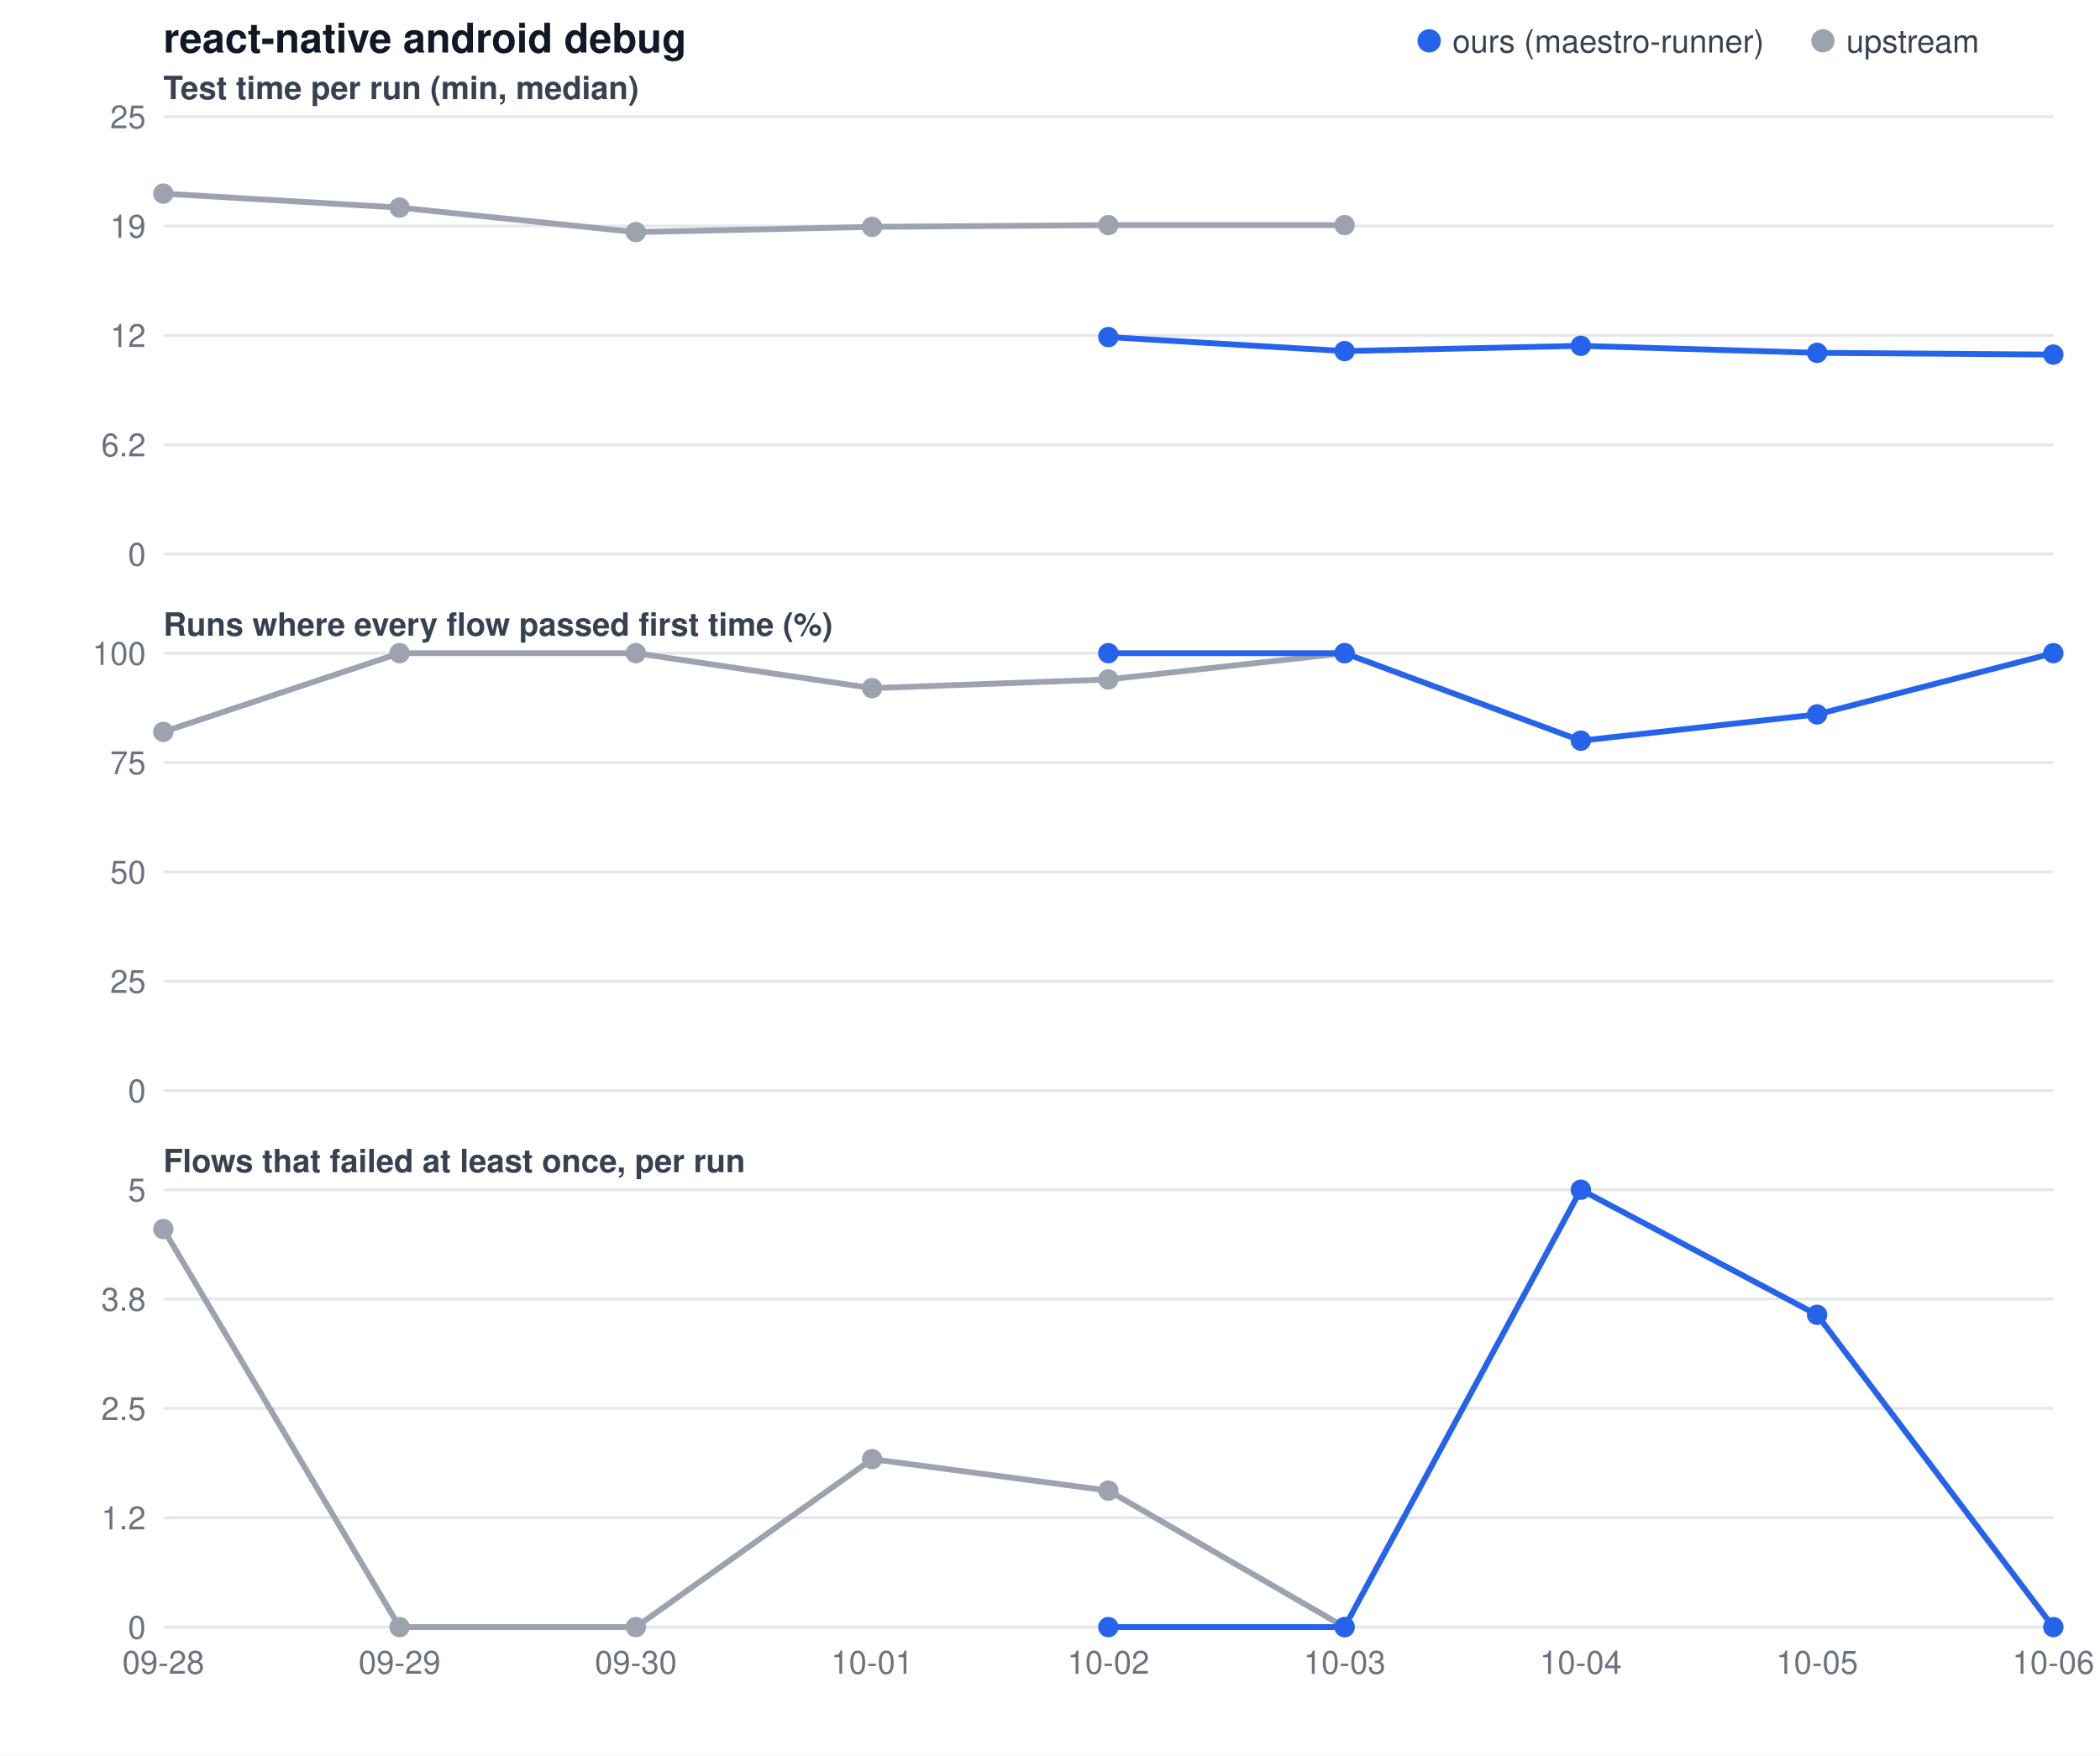
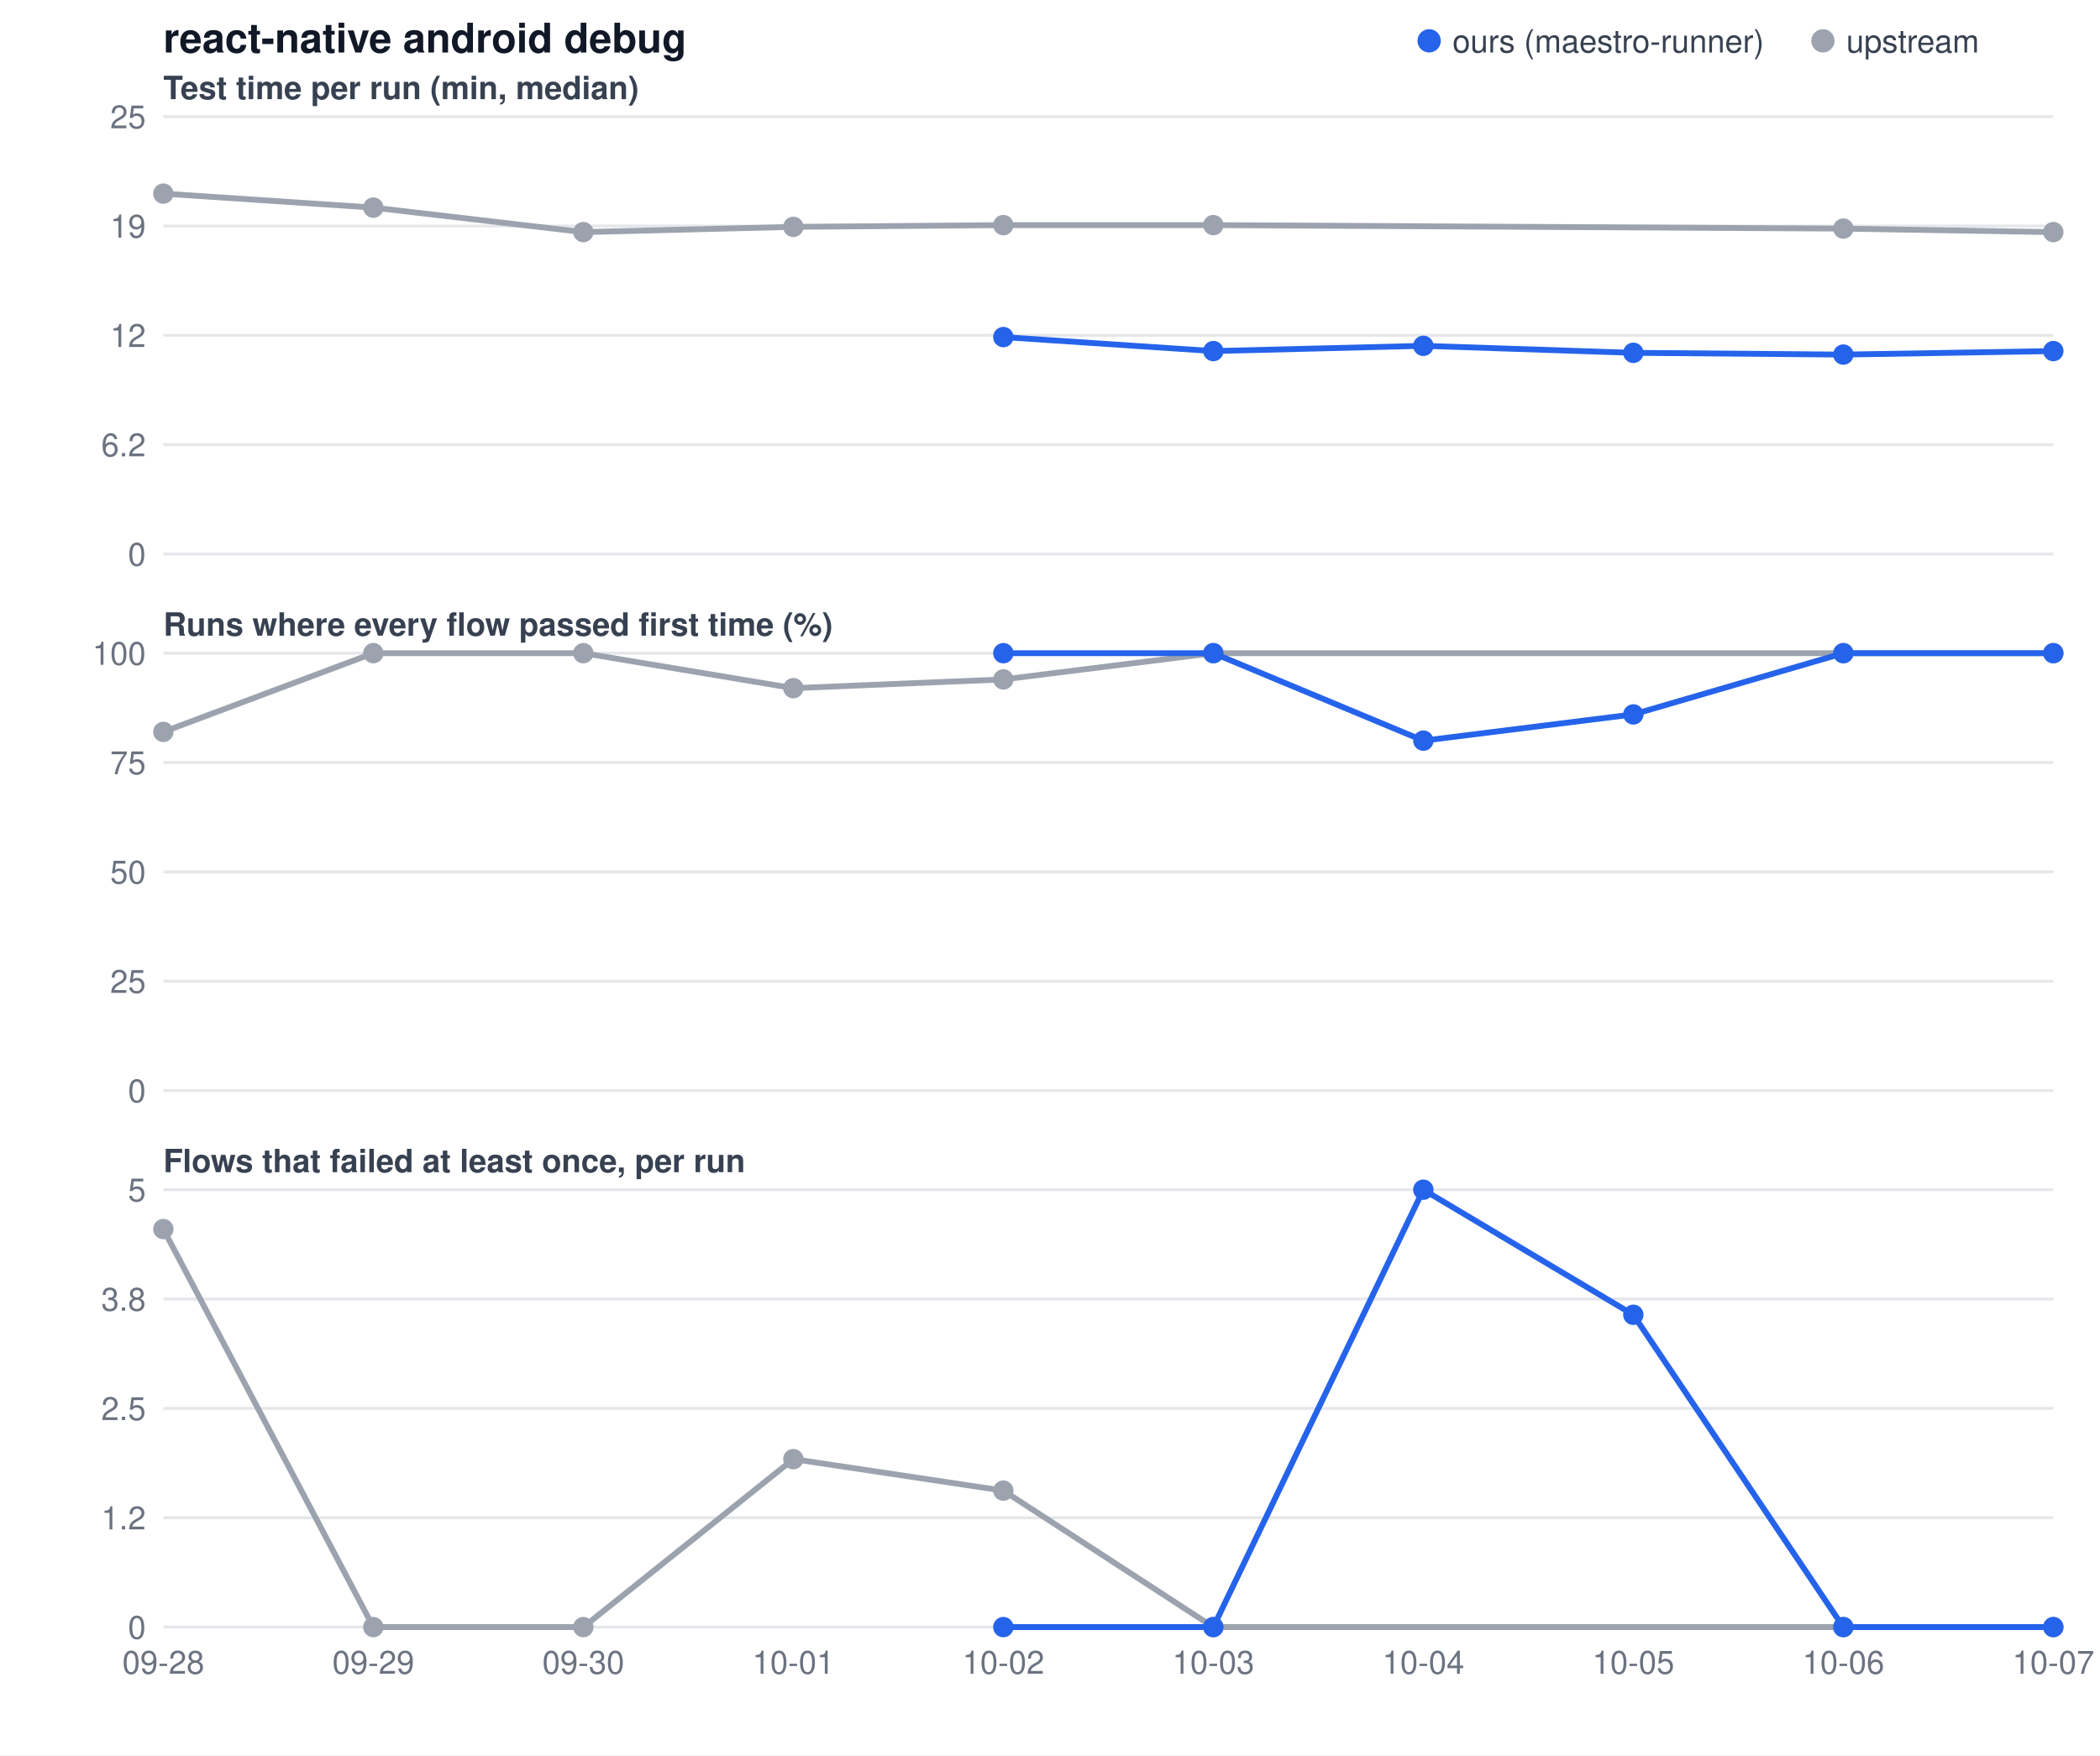
<svg xmlns="http://www.w3.org/2000/svg" width="720" height="602" font-family="-apple-system,Segoe UI,Helvetica,Arial,sans-serif" font-size="11">
  <rect width="100%" height="100%" fill="#ffffff" />
  <text x="56" y="18" font-size="14" font-weight="600" fill="#111827">react-native android debug</text>
  <circle cx="490" cy="14" r="4" fill="#2563eb" />
  <text x="498" y="18" fill="#374151">ours (maestro-runner)</text>
  <circle cx="625" cy="14" r="4" fill="#9ca3af" />
  <text x="633" y="18" fill="#374151">upstream</text>
  <text x="56" y="34" fill="#374151" font-weight="600">Test time per run (min, median)</text>
  <line x1="56" x2="704" y1="190.0" y2="190.0" stroke="#e5e7eb" />
  <text x="50" y="194.0" text-anchor="end" fill="#6b7280">0</text>
  <line x1="56" x2="704" y1="152.5" y2="152.5" stroke="#e5e7eb" />
  <text x="50" y="156.5" text-anchor="end" fill="#6b7280">6.2</text>
  <line x1="56" x2="704" y1="115.0" y2="115.0" stroke="#e5e7eb" />
  <text x="50" y="119.0" text-anchor="end" fill="#6b7280">12</text>
  <line x1="56" x2="704" y1="77.5" y2="77.5" stroke="#e5e7eb" />
  <text x="50" y="81.5" text-anchor="end" fill="#6b7280">19</text>
  <line x1="56" x2="704" y1="40.0" y2="40.0" stroke="#e5e7eb" />
  <text x="50" y="44.0" text-anchor="end" fill="#6b7280">25</text>
-   <polyline fill="none" stroke="#9ca3af" stroke-width="2" points="56.0,66.4 137.0,71.2 218.0,79.6 299.0,77.8 380.0,77.2 461.0,77.2" />
+   <polyline fill="none" stroke="#9ca3af" stroke-width="2" points="56.0,66.4 128.0,71.2 200.0,79.6 272.0,77.8 344.0,77.2 416.0,77.2 632.0,78.4 704.0,79.6" />
  <circle cx="56.0" cy="66.4" r="3.5" fill="#9ca3af" />
-   <circle cx="137.0" cy="71.2" r="3.5" fill="#9ca3af" />
-   <circle cx="218.0" cy="79.6" r="3.5" fill="#9ca3af" />
-   <circle cx="299.0" cy="77.8" r="3.5" fill="#9ca3af" />
-   <circle cx="380.0" cy="77.2" r="3.5" fill="#9ca3af" />
-   <circle cx="461.0" cy="77.2" r="3.5" fill="#9ca3af" />
-   <polyline fill="none" stroke="#2563eb" stroke-width="2" points="380.0,115.6 461.0,120.4 542.0,118.6 623.0,121.0 704.0,121.6" />
-   <circle cx="380.0" cy="115.6" r="3.5" fill="#2563eb" />
-   <circle cx="461.0" cy="120.4" r="3.5" fill="#2563eb" />
-   <circle cx="542.0" cy="118.6" r="3.5" fill="#2563eb" />
-   <circle cx="623.0" cy="121.0" r="3.5" fill="#2563eb" />
-   <circle cx="704.0" cy="121.6" r="3.5" fill="#2563eb" />
+   <circle cx="128.0" cy="71.2" r="3.5" fill="#9ca3af" />
+   <circle cx="200.0" cy="79.6" r="3.5" fill="#9ca3af" />
+   <circle cx="272.0" cy="77.8" r="3.5" fill="#9ca3af" />
+   <circle cx="344.0" cy="77.2" r="3.5" fill="#9ca3af" />
+   <circle cx="416.0" cy="77.2" r="3.5" fill="#9ca3af" />
+   <circle cx="632.0" cy="78.4" r="3.5" fill="#9ca3af" />
+   <circle cx="704.0" cy="79.6" r="3.5" fill="#9ca3af" />
+   <polyline fill="none" stroke="#2563eb" stroke-width="2" points="344.0,115.6 416.0,120.4 488.0,118.6 560.0,121.0 632.0,121.6 704.0,120.4" />
+   <circle cx="344.0" cy="115.6" r="3.5" fill="#2563eb" />
+   <circle cx="416.0" cy="120.4" r="3.5" fill="#2563eb" />
+   <circle cx="488.0" cy="118.6" r="3.5" fill="#2563eb" />
+   <circle cx="560.0" cy="121.0" r="3.5" fill="#2563eb" />
+   <circle cx="632.0" cy="121.6" r="3.5" fill="#2563eb" />
+   <circle cx="704.0" cy="120.4" r="3.5" fill="#2563eb" />
  <text x="56" y="218" fill="#374151" font-weight="600">Runs where every flow passed first time (%)</text>
  <line x1="56" x2="704" y1="374.0" y2="374.0" stroke="#e5e7eb" />
  <text x="50" y="378.0" text-anchor="end" fill="#6b7280">0</text>
  <line x1="56" x2="704" y1="336.5" y2="336.5" stroke="#e5e7eb" />
  <text x="50" y="340.5" text-anchor="end" fill="#6b7280">25</text>
  <line x1="56" x2="704" y1="299.0" y2="299.0" stroke="#e5e7eb" />
  <text x="50" y="303.0" text-anchor="end" fill="#6b7280">50</text>
  <line x1="56" x2="704" y1="261.5" y2="261.5" stroke="#e5e7eb" />
  <text x="50" y="265.5" text-anchor="end" fill="#6b7280">75</text>
  <line x1="56" x2="704" y1="224.0" y2="224.0" stroke="#e5e7eb" />
  <text x="50" y="228.0" text-anchor="end" fill="#6b7280">100</text>
-   <polyline fill="none" stroke="#9ca3af" stroke-width="2" points="56.0,251.0 137.0,224.0 218.0,224.0 299.0,236.0 380.0,233.0 461.0,224.0" />
+   <polyline fill="none" stroke="#9ca3af" stroke-width="2" points="56.0,251.0 128.0,224.0 200.0,224.0 272.0,236.0 344.0,233.0 416.0,224.0 632.0,224.0 704.0,224.0" />
  <circle cx="56.0" cy="251.0" r="3.5" fill="#9ca3af" />
-   <circle cx="137.0" cy="224.0" r="3.5" fill="#9ca3af" />
-   <circle cx="218.0" cy="224.0" r="3.5" fill="#9ca3af" />
-   <circle cx="299.0" cy="236.0" r="3.5" fill="#9ca3af" />
-   <circle cx="380.0" cy="233.0" r="3.5" fill="#9ca3af" />
-   <circle cx="461.0" cy="224.0" r="3.5" fill="#9ca3af" />
-   <polyline fill="none" stroke="#2563eb" stroke-width="2" points="380.0,224.0 461.0,224.0 542.0,254.0 623.0,245.0 704.0,224.0" />
-   <circle cx="380.0" cy="224.0" r="3.5" fill="#2563eb" />
-   <circle cx="461.0" cy="224.0" r="3.5" fill="#2563eb" />
-   <circle cx="542.0" cy="254.0" r="3.5" fill="#2563eb" />
-   <circle cx="623.0" cy="245.0" r="3.5" fill="#2563eb" />
+   <circle cx="128.0" cy="224.0" r="3.5" fill="#9ca3af" />
+   <circle cx="200.0" cy="224.0" r="3.5" fill="#9ca3af" />
+   <circle cx="272.0" cy="236.0" r="3.5" fill="#9ca3af" />
+   <circle cx="344.0" cy="233.0" r="3.5" fill="#9ca3af" />
+   <circle cx="416.0" cy="224.0" r="3.5" fill="#9ca3af" />
+   <circle cx="632.0" cy="224.0" r="3.5" fill="#9ca3af" />
+   <circle cx="704.0" cy="224.0" r="3.5" fill="#9ca3af" />
+   <polyline fill="none" stroke="#2563eb" stroke-width="2" points="344.0,224.0 416.0,224.0 488.0,254.0 560.0,245.0 632.0,224.0 704.0,224.0" />
+   <circle cx="344.0" cy="224.0" r="3.5" fill="#2563eb" />
+   <circle cx="416.0" cy="224.0" r="3.5" fill="#2563eb" />
+   <circle cx="488.0" cy="254.0" r="3.5" fill="#2563eb" />
+   <circle cx="560.0" cy="245.0" r="3.5" fill="#2563eb" />
+   <circle cx="632.0" cy="224.0" r="3.5" fill="#2563eb" />
  <circle cx="704.0" cy="224.0" r="3.5" fill="#2563eb" />
  <text x="56" y="402" fill="#374151" font-weight="600">Flows that failed at least once, per run</text>
  <line x1="56" x2="704" y1="558.0" y2="558.0" stroke="#e5e7eb" />
  <text x="50" y="562.0" text-anchor="end" fill="#6b7280">0</text>
  <line x1="56" x2="704" y1="520.5" y2="520.5" stroke="#e5e7eb" />
  <text x="50" y="524.5" text-anchor="end" fill="#6b7280">1.2</text>
  <line x1="56" x2="704" y1="483.0" y2="483.0" stroke="#e5e7eb" />
  <text x="50" y="487.0" text-anchor="end" fill="#6b7280">2.5</text>
  <line x1="56" x2="704" y1="445.5" y2="445.5" stroke="#e5e7eb" />
  <text x="50" y="449.5" text-anchor="end" fill="#6b7280">3.8</text>
  <line x1="56" x2="704" y1="408.0" y2="408.0" stroke="#e5e7eb" />
  <text x="50" y="412.0" text-anchor="end" fill="#6b7280">5</text>
-   <polyline fill="none" stroke="#9ca3af" stroke-width="2" points="56.0,421.5 137.0,558.0 218.0,558.0 299.0,500.4 380.0,511.2 461.0,558.0" />
+   <polyline fill="none" stroke="#9ca3af" stroke-width="2" points="56.0,421.5 128.0,558.0 200.0,558.0 272.0,500.4 344.0,511.2 416.0,558.0 632.0,558.0 704.0,558.0" />
  <circle cx="56.0" cy="421.5" r="3.5" fill="#9ca3af" />
-   <circle cx="137.0" cy="558.0" r="3.5" fill="#9ca3af" />
-   <circle cx="218.0" cy="558.0" r="3.5" fill="#9ca3af" />
-   <circle cx="299.0" cy="500.4" r="3.5" fill="#9ca3af" />
-   <circle cx="380.0" cy="511.2" r="3.5" fill="#9ca3af" />
-   <circle cx="461.0" cy="558.0" r="3.5" fill="#9ca3af" />
-   <polyline fill="none" stroke="#2563eb" stroke-width="2" points="380.0,558.0 461.0,558.0 542.0,408.0 623.0,450.9 704.0,558.0" />
-   <circle cx="380.0" cy="558.0" r="3.5" fill="#2563eb" />
-   <circle cx="461.0" cy="558.0" r="3.5" fill="#2563eb" />
-   <circle cx="542.0" cy="408.0" r="3.5" fill="#2563eb" />
-   <circle cx="623.0" cy="450.9" r="3.5" fill="#2563eb" />
+   <circle cx="128.0" cy="558.0" r="3.5" fill="#9ca3af" />
+   <circle cx="200.0" cy="558.0" r="3.5" fill="#9ca3af" />
+   <circle cx="272.0" cy="500.4" r="3.5" fill="#9ca3af" />
+   <circle cx="344.0" cy="511.2" r="3.5" fill="#9ca3af" />
+   <circle cx="416.0" cy="558.0" r="3.5" fill="#9ca3af" />
+   <circle cx="632.0" cy="558.0" r="3.5" fill="#9ca3af" />
+   <circle cx="704.0" cy="558.0" r="3.5" fill="#9ca3af" />
+   <polyline fill="none" stroke="#2563eb" stroke-width="2" points="344.0,558.0 416.0,558.0 488.0,408.0 560.0,450.9 632.0,558.0 704.0,558.0" />
+   <circle cx="344.0" cy="558.0" r="3.5" fill="#2563eb" />
+   <circle cx="416.0" cy="558.0" r="3.5" fill="#2563eb" />
+   <circle cx="488.0" cy="408.0" r="3.5" fill="#2563eb" />
+   <circle cx="560.0" cy="450.9" r="3.5" fill="#2563eb" />
+   <circle cx="632.0" cy="558.0" r="3.5" fill="#2563eb" />
  <circle cx="704.0" cy="558.0" r="3.5" fill="#2563eb" />
  <text x="56.0" y="574" text-anchor="middle" fill="#6b7280">09-28</text>
-   <text x="137.0" y="574" text-anchor="middle" fill="#6b7280">09-29</text>
-   <text x="218.0" y="574" text-anchor="middle" fill="#6b7280">09-30</text>
-   <text x="299.0" y="574" text-anchor="middle" fill="#6b7280">10-01</text>
-   <text x="380.0" y="574" text-anchor="middle" fill="#6b7280">10-02</text>
-   <text x="461.0" y="574" text-anchor="middle" fill="#6b7280">10-03</text>
-   <text x="542.0" y="574" text-anchor="middle" fill="#6b7280">10-04</text>
-   <text x="623.0" y="574" text-anchor="middle" fill="#6b7280">10-05</text>
-   <text x="704.0" y="574" text-anchor="middle" fill="#6b7280">10-06</text>
+   <text x="128.0" y="574" text-anchor="middle" fill="#6b7280">09-29</text>
+   <text x="200.0" y="574" text-anchor="middle" fill="#6b7280">09-30</text>
+   <text x="272.0" y="574" text-anchor="middle" fill="#6b7280">10-01</text>
+   <text x="344.0" y="574" text-anchor="middle" fill="#6b7280">10-02</text>
+   <text x="416.0" y="574" text-anchor="middle" fill="#6b7280">10-03</text>
+   <text x="488.0" y="574" text-anchor="middle" fill="#6b7280">10-04</text>
+   <text x="560.0" y="574" text-anchor="middle" fill="#6b7280">10-05</text>
+   <text x="632.0" y="574" text-anchor="middle" fill="#6b7280">10-06</text>
+   <text x="704.0" y="574" text-anchor="middle" fill="#6b7280">10-07</text>
</svg>
